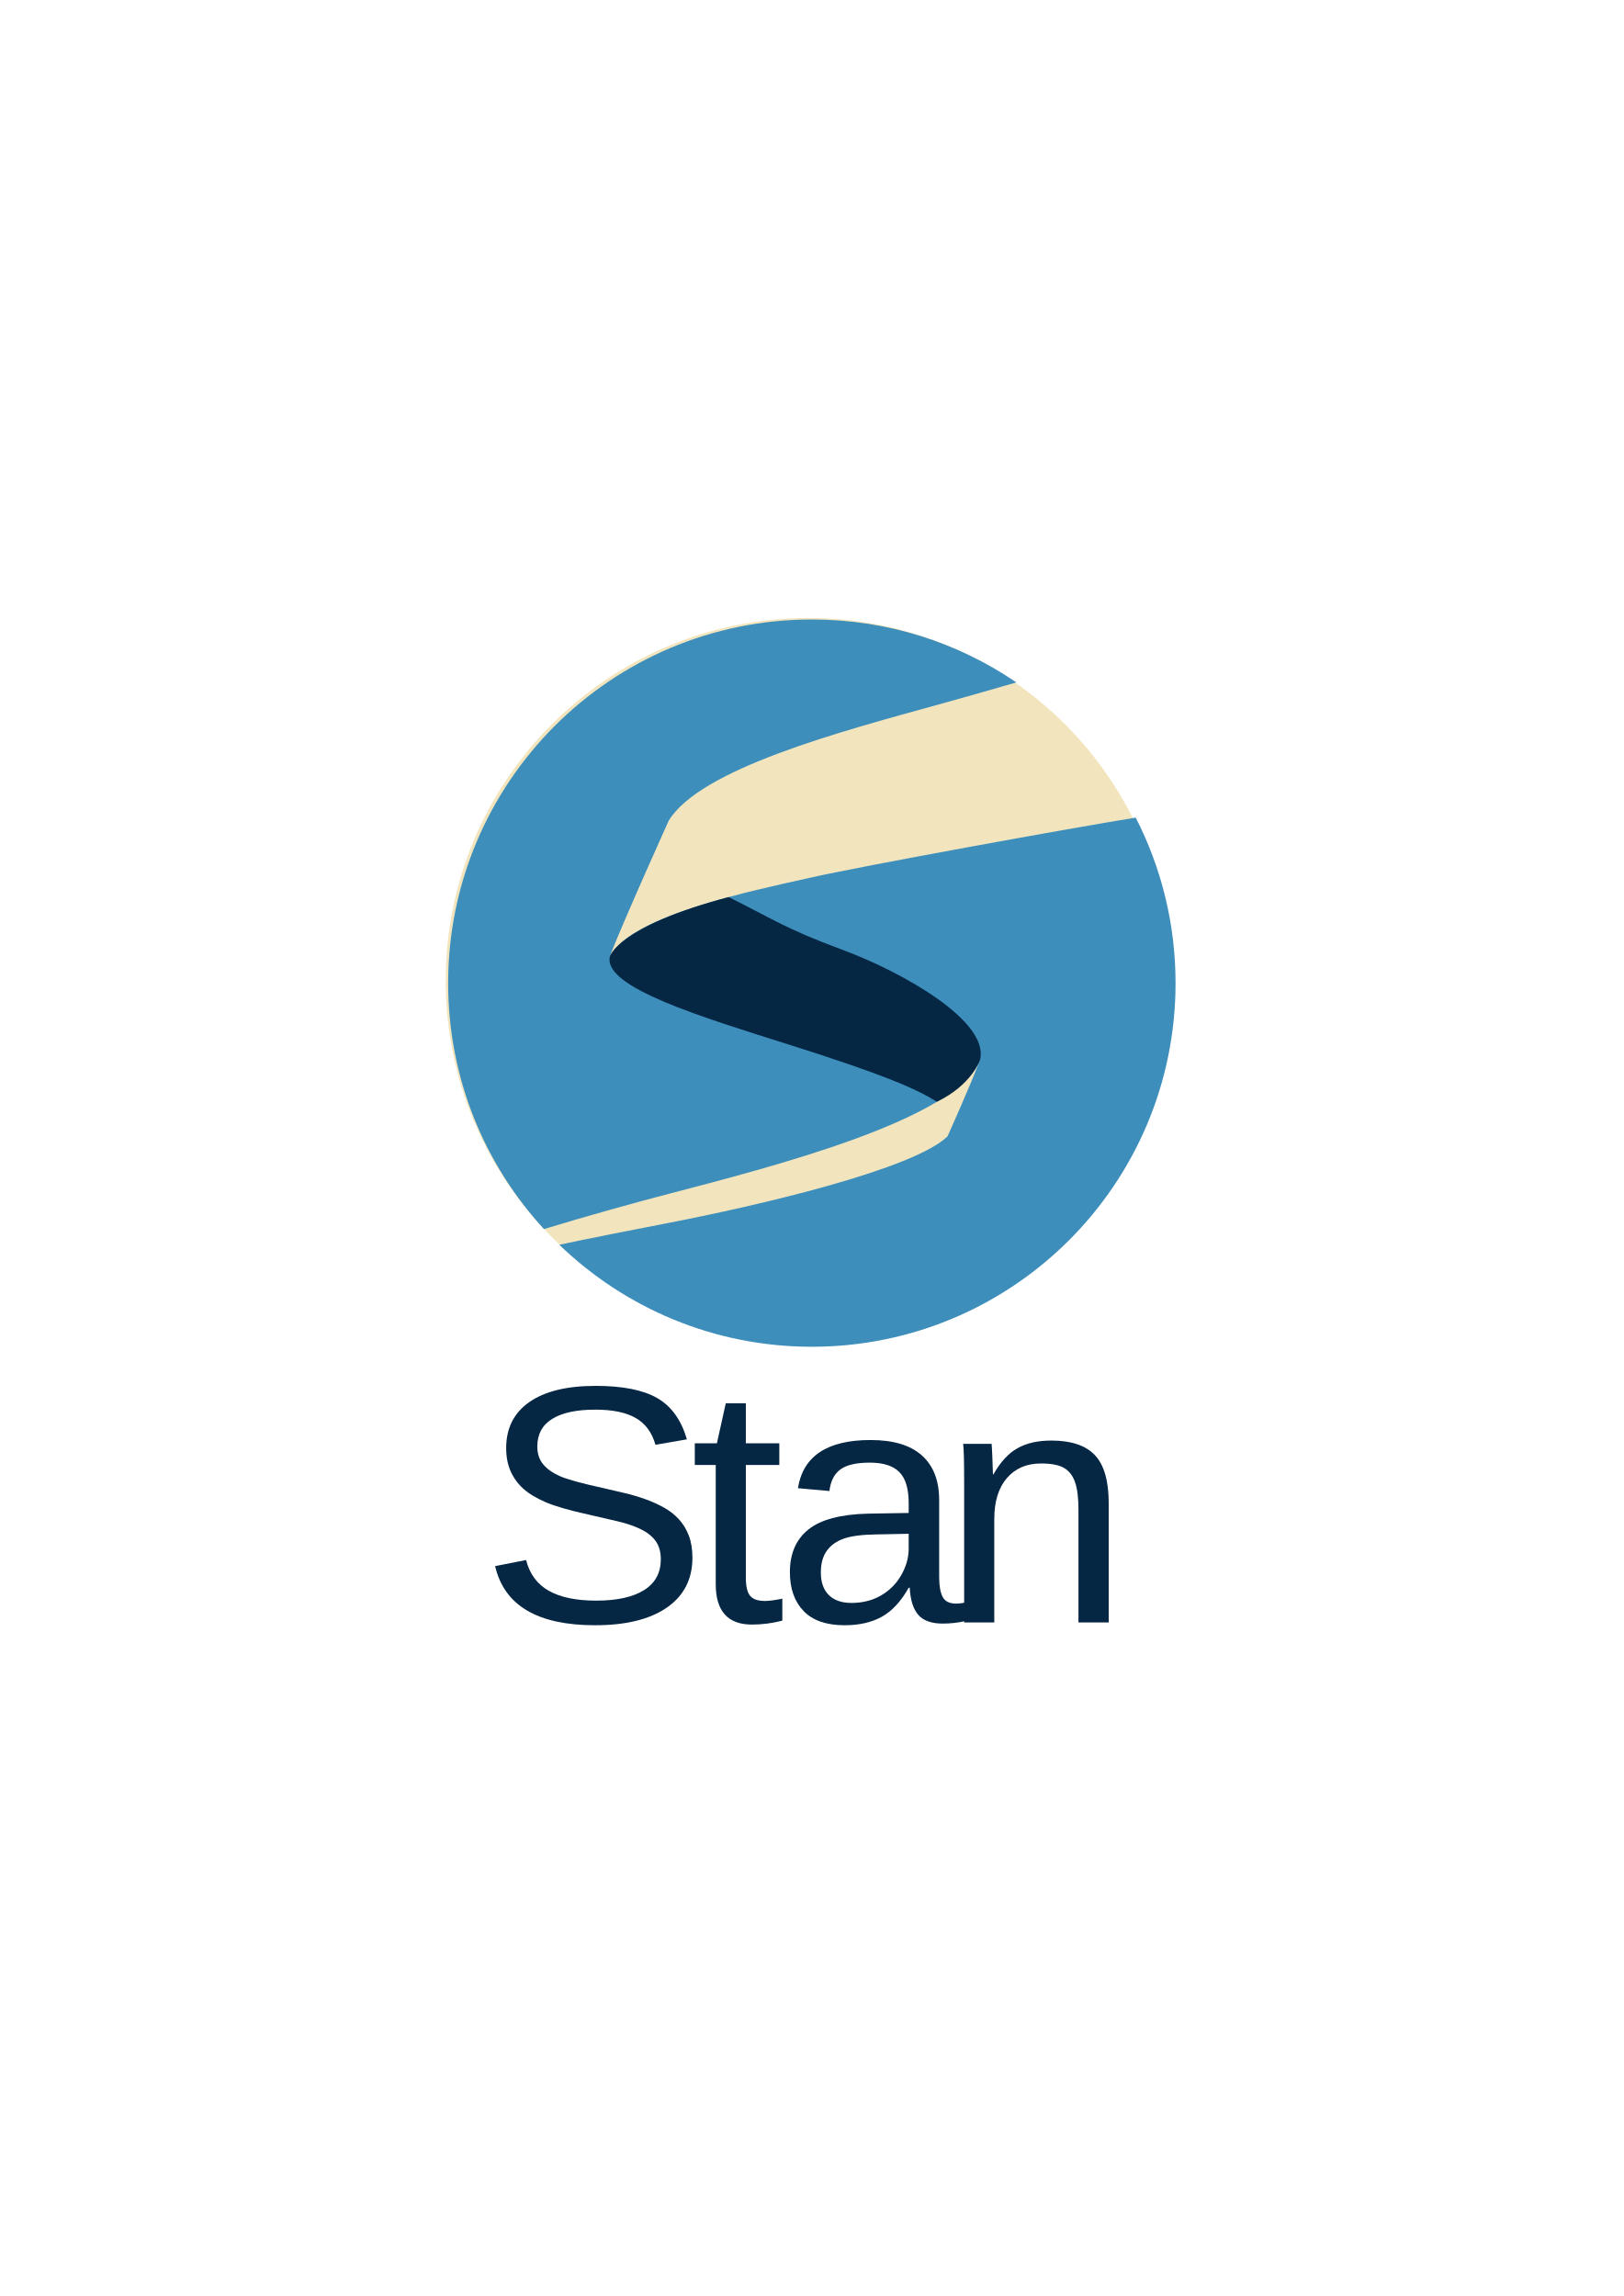
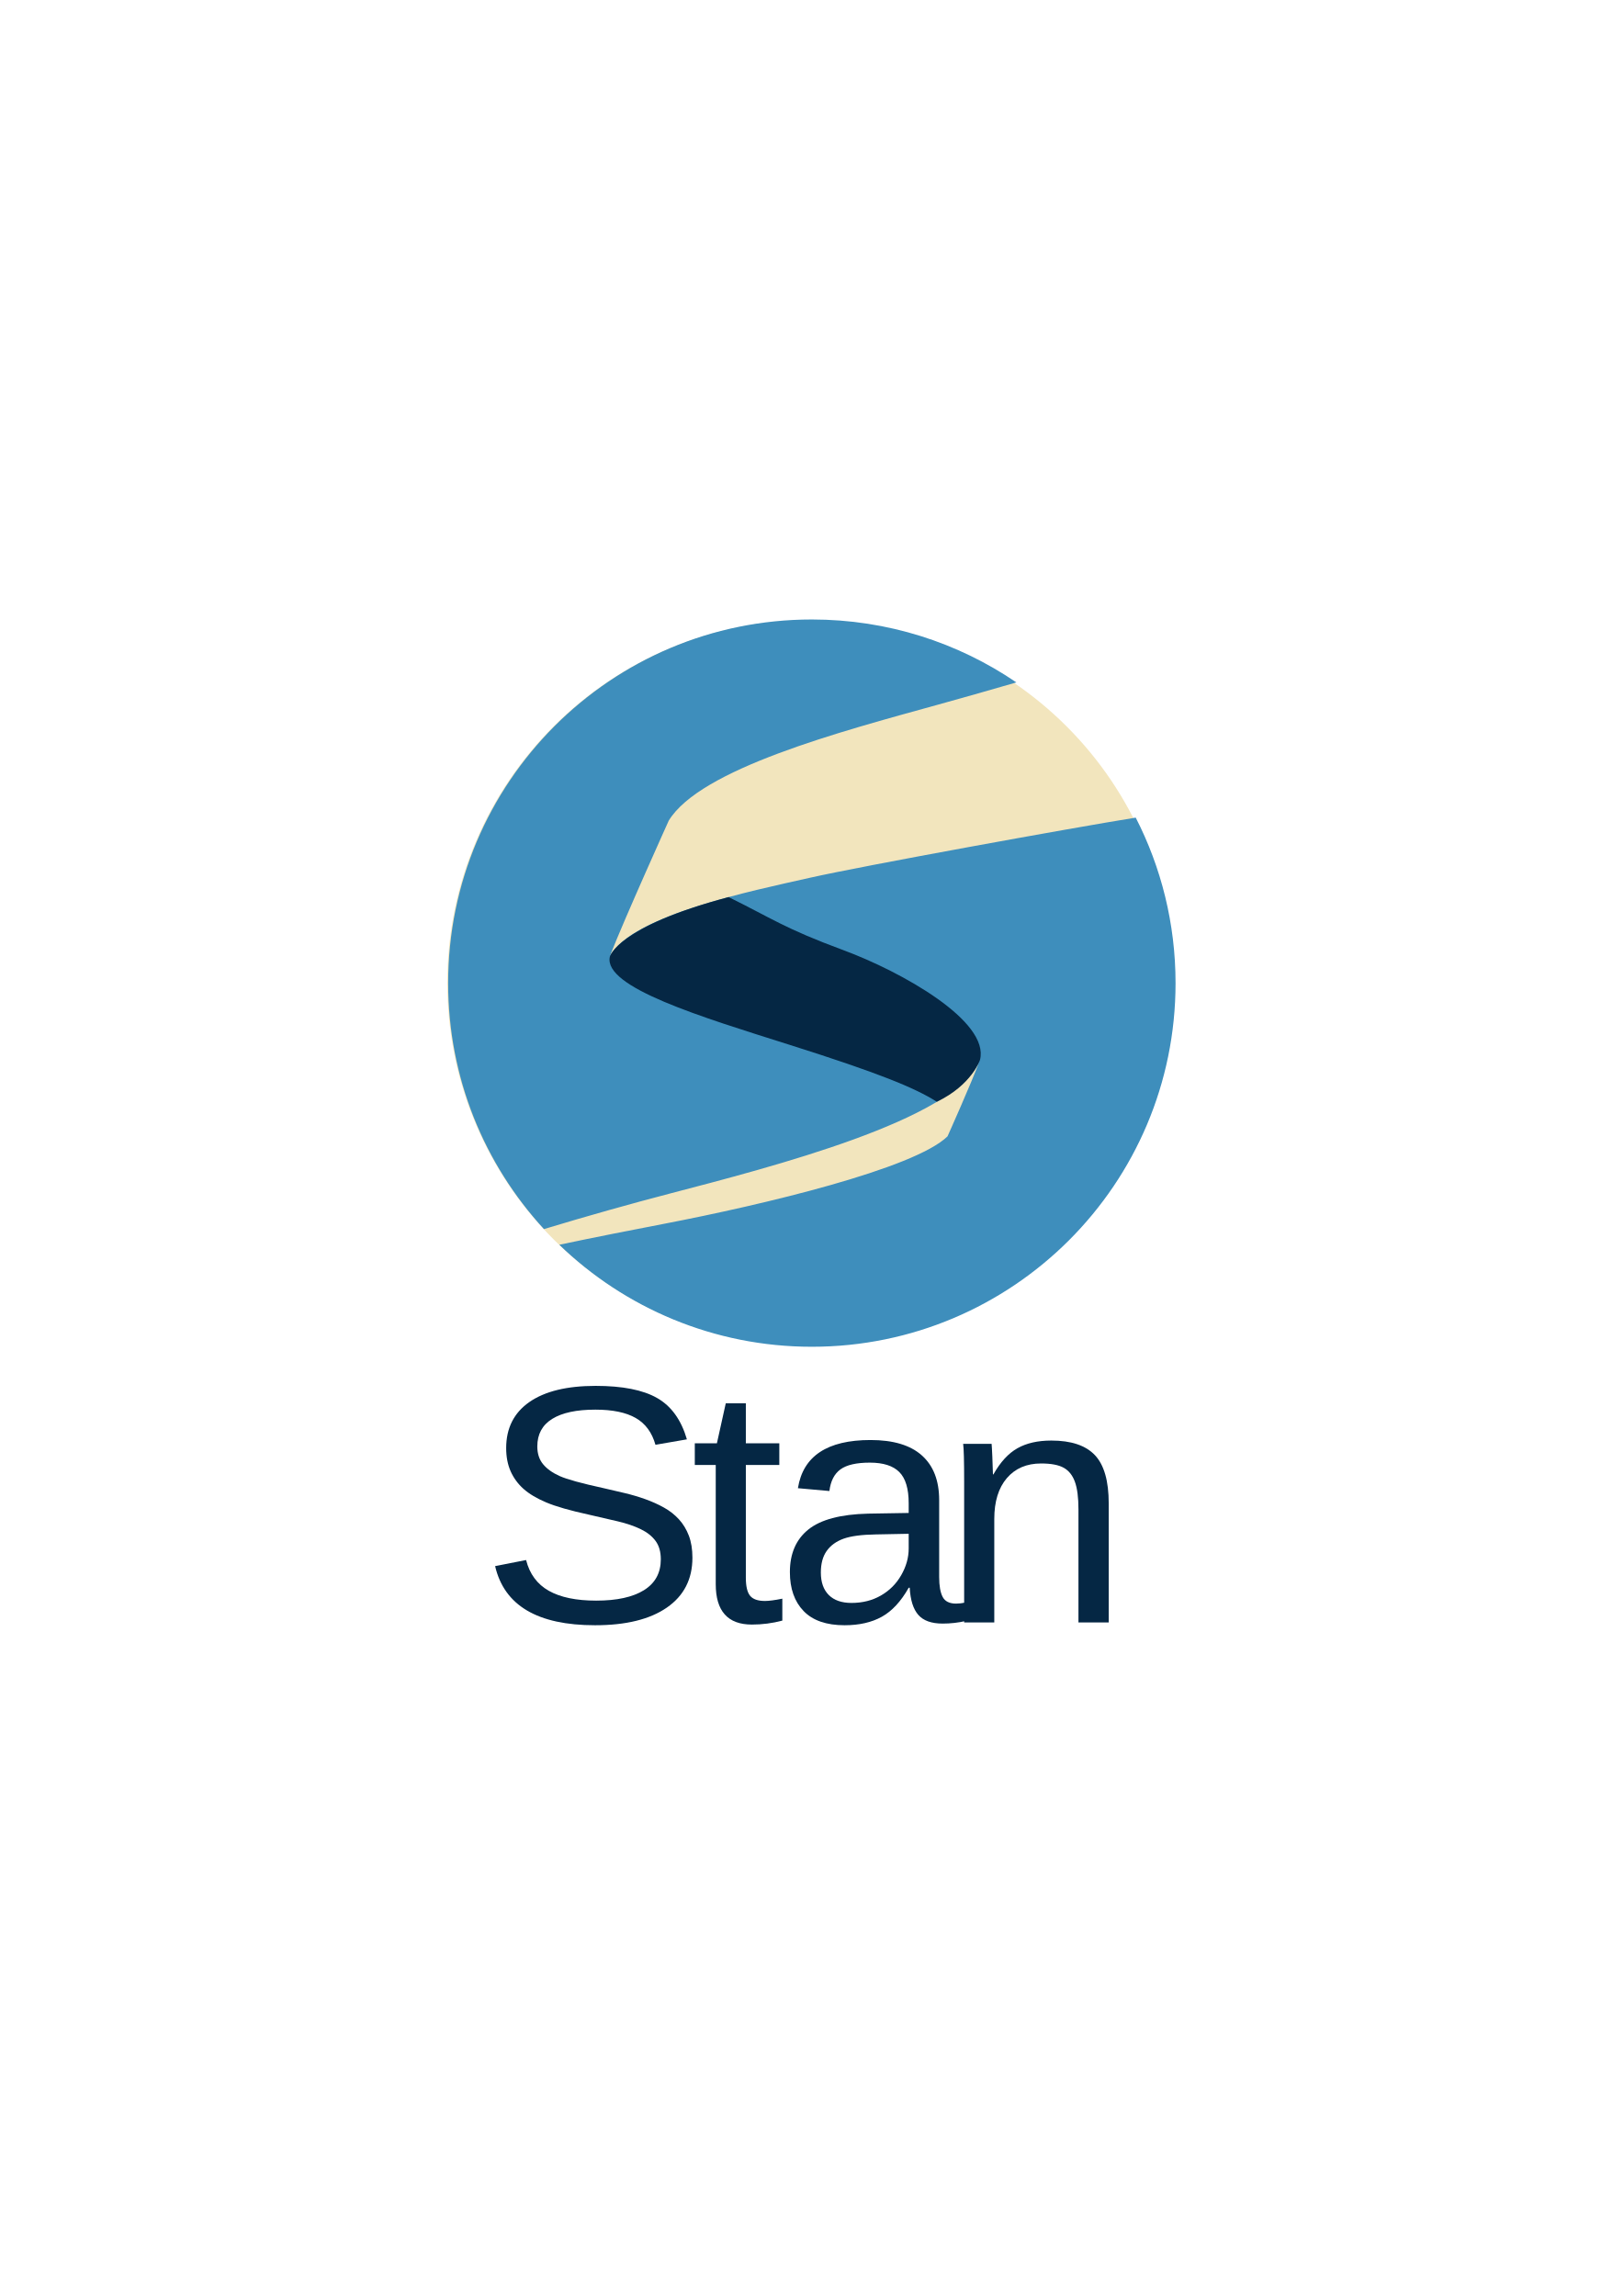
<svg xmlns="http://www.w3.org/2000/svg" width="744.094" height="1052.362">
  <text transform="scale(1.00673 .99332)" y="748.401" x="218.304" style="font-size:156px;font-style:normal;font-variant:normal;font-weight:400;font-stretch:normal;text-align:start;line-height:125%;letter-spacing:0;word-spacing:0;writing-mode:lr-tb;text-anchor:start;fill:#052744;fill-opacity:1;stroke:none;font-family:Liberation,Arial,sans-serif" xml:space="preserve">
    <tspan y="748.401" x="218.304">S</tspan>
  </text>
  <text xml:space="preserve" style="font-size:156px;font-style:normal;font-variant:normal;font-weight:400;font-stretch:normal;text-align:start;line-height:125%;letter-spacing:0;word-spacing:0;writing-mode:lr-tb;text-anchor:start;fill:#052744;fill-opacity:1;stroke:none;font-family:Liberation,Arial,sans-serif" x="313.918" y="748.401" transform="scale(1.00673 .99332)">
    <tspan x="313.918" y="748.401">t</tspan>
  </text>
  <text transform="scale(1.00673 .99332)" y="748.401" x="352.938" style="font-size:156px;font-style:normal;font-variant:normal;font-weight:400;font-stretch:normal;text-align:start;line-height:125%;letter-spacing:0;word-spacing:0;writing-mode:lr-tb;text-anchor:start;fill:#052744;fill-opacity:1;stroke:none;font-family:Liberation,Arial,sans-serif" xml:space="preserve">
    <tspan y="748.401" x="352.938">a</tspan>
  </text>
  <text xml:space="preserve" style="font-size:156px;font-style:normal;font-variant:normal;font-weight:400;font-stretch:normal;text-align:start;line-height:125%;letter-spacing:0;word-spacing:0;writing-mode:lr-tb;text-anchor:start;fill:#052744;fill-opacity:1;stroke:none;font-family:Liberation,Arial,sans-serif" x="428.076" y="748.647" transform="scale(1.00673 .99332)">
    <tspan x="428.076" y="748.647">n</tspan>
  </text>
-   <circle cx="370.5" cy="449.5" r="166.25" fill="#F2E5BD" />
+   <circle cx="371.25" cy="450.5" r="166.25" fill="#F2E5BD" />
  <path style="fill:#3e8ebc;fill-opacity:1;stroke:none" d="M372.031 283.938c-92.05 0-166.656 74.637-166.656 166.688 0 43.473 16.648 83.049 43.906 112.719 20.202-6.123 40.604-11.818 57.219-16.157 48.062-12.551 130.337-33.765 142.219-60.5-3.342 9.283-14.5 34.157-14.5 34.157-15.224 14.852-84.415 31.326-129.969 40.093-14.533 2.797-31.12 6.03-47.937 9.594 29.975 28.93 70.764 46.75 115.718 46.75 92.051 0 166.688-74.605 166.688-166.656 0-27.328-6.593-53.116-18.25-75.875-30.077 4.853-124.963 22.076-149.281 27.562-26.84 6.055-80.826 17.06-91.594 35.625 6.683-17.08 26.875-61.812 26.875-61.812C320.95 352.362 385.06 335.36 429.78 323c10.431-2.883 22.89-6.421 36-10.219-26.71-18.202-58.989-28.844-93.75-28.844z" />
  <path style="fill:#052744;fill-opacity:1;stroke:none" d="M279.461 438.555c-2.997 13.986 41.906 27.53 82.392 40.339 40.486 12.809 57.532 19.73 67.464 26.103 16.1-7.7 19.79-19.216 19.79-19.216 4.496-17.73-35.865-40.402-62.78-50.345-26.915-9.942-32.907-14.665-52.43-24.26-51.392 13.602-54.436 27.38-54.436 27.38z" />
</svg>
